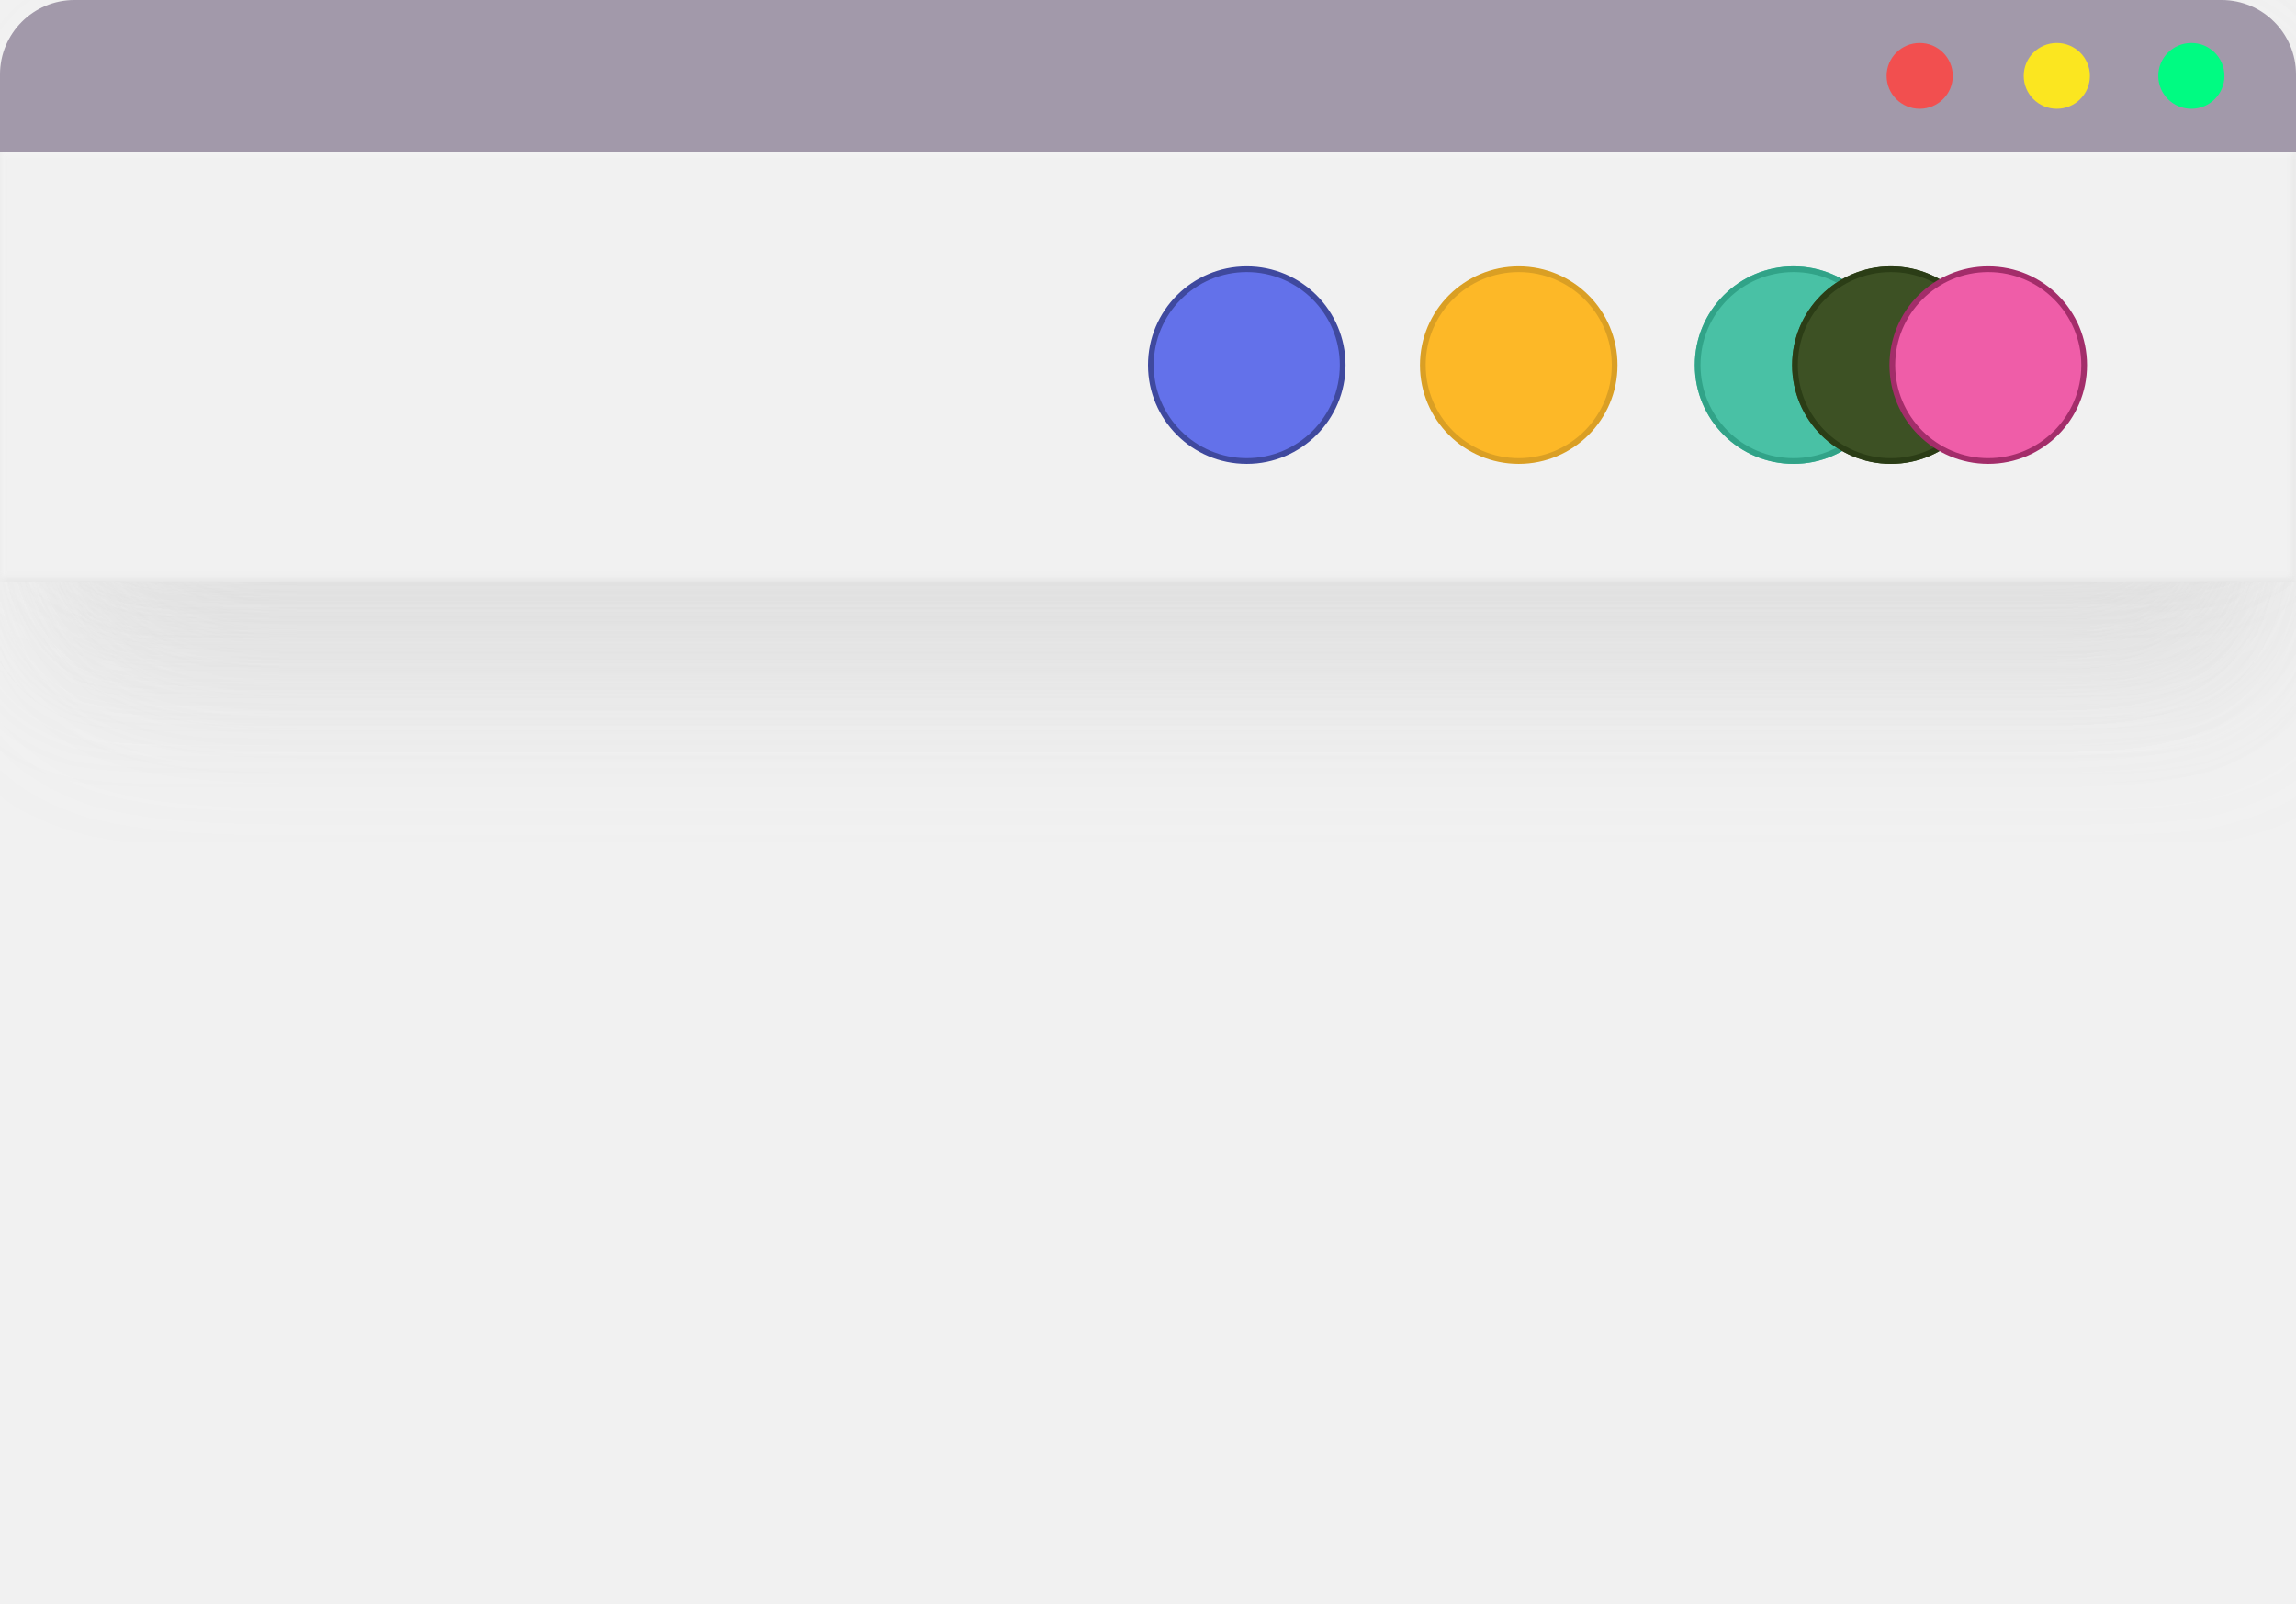
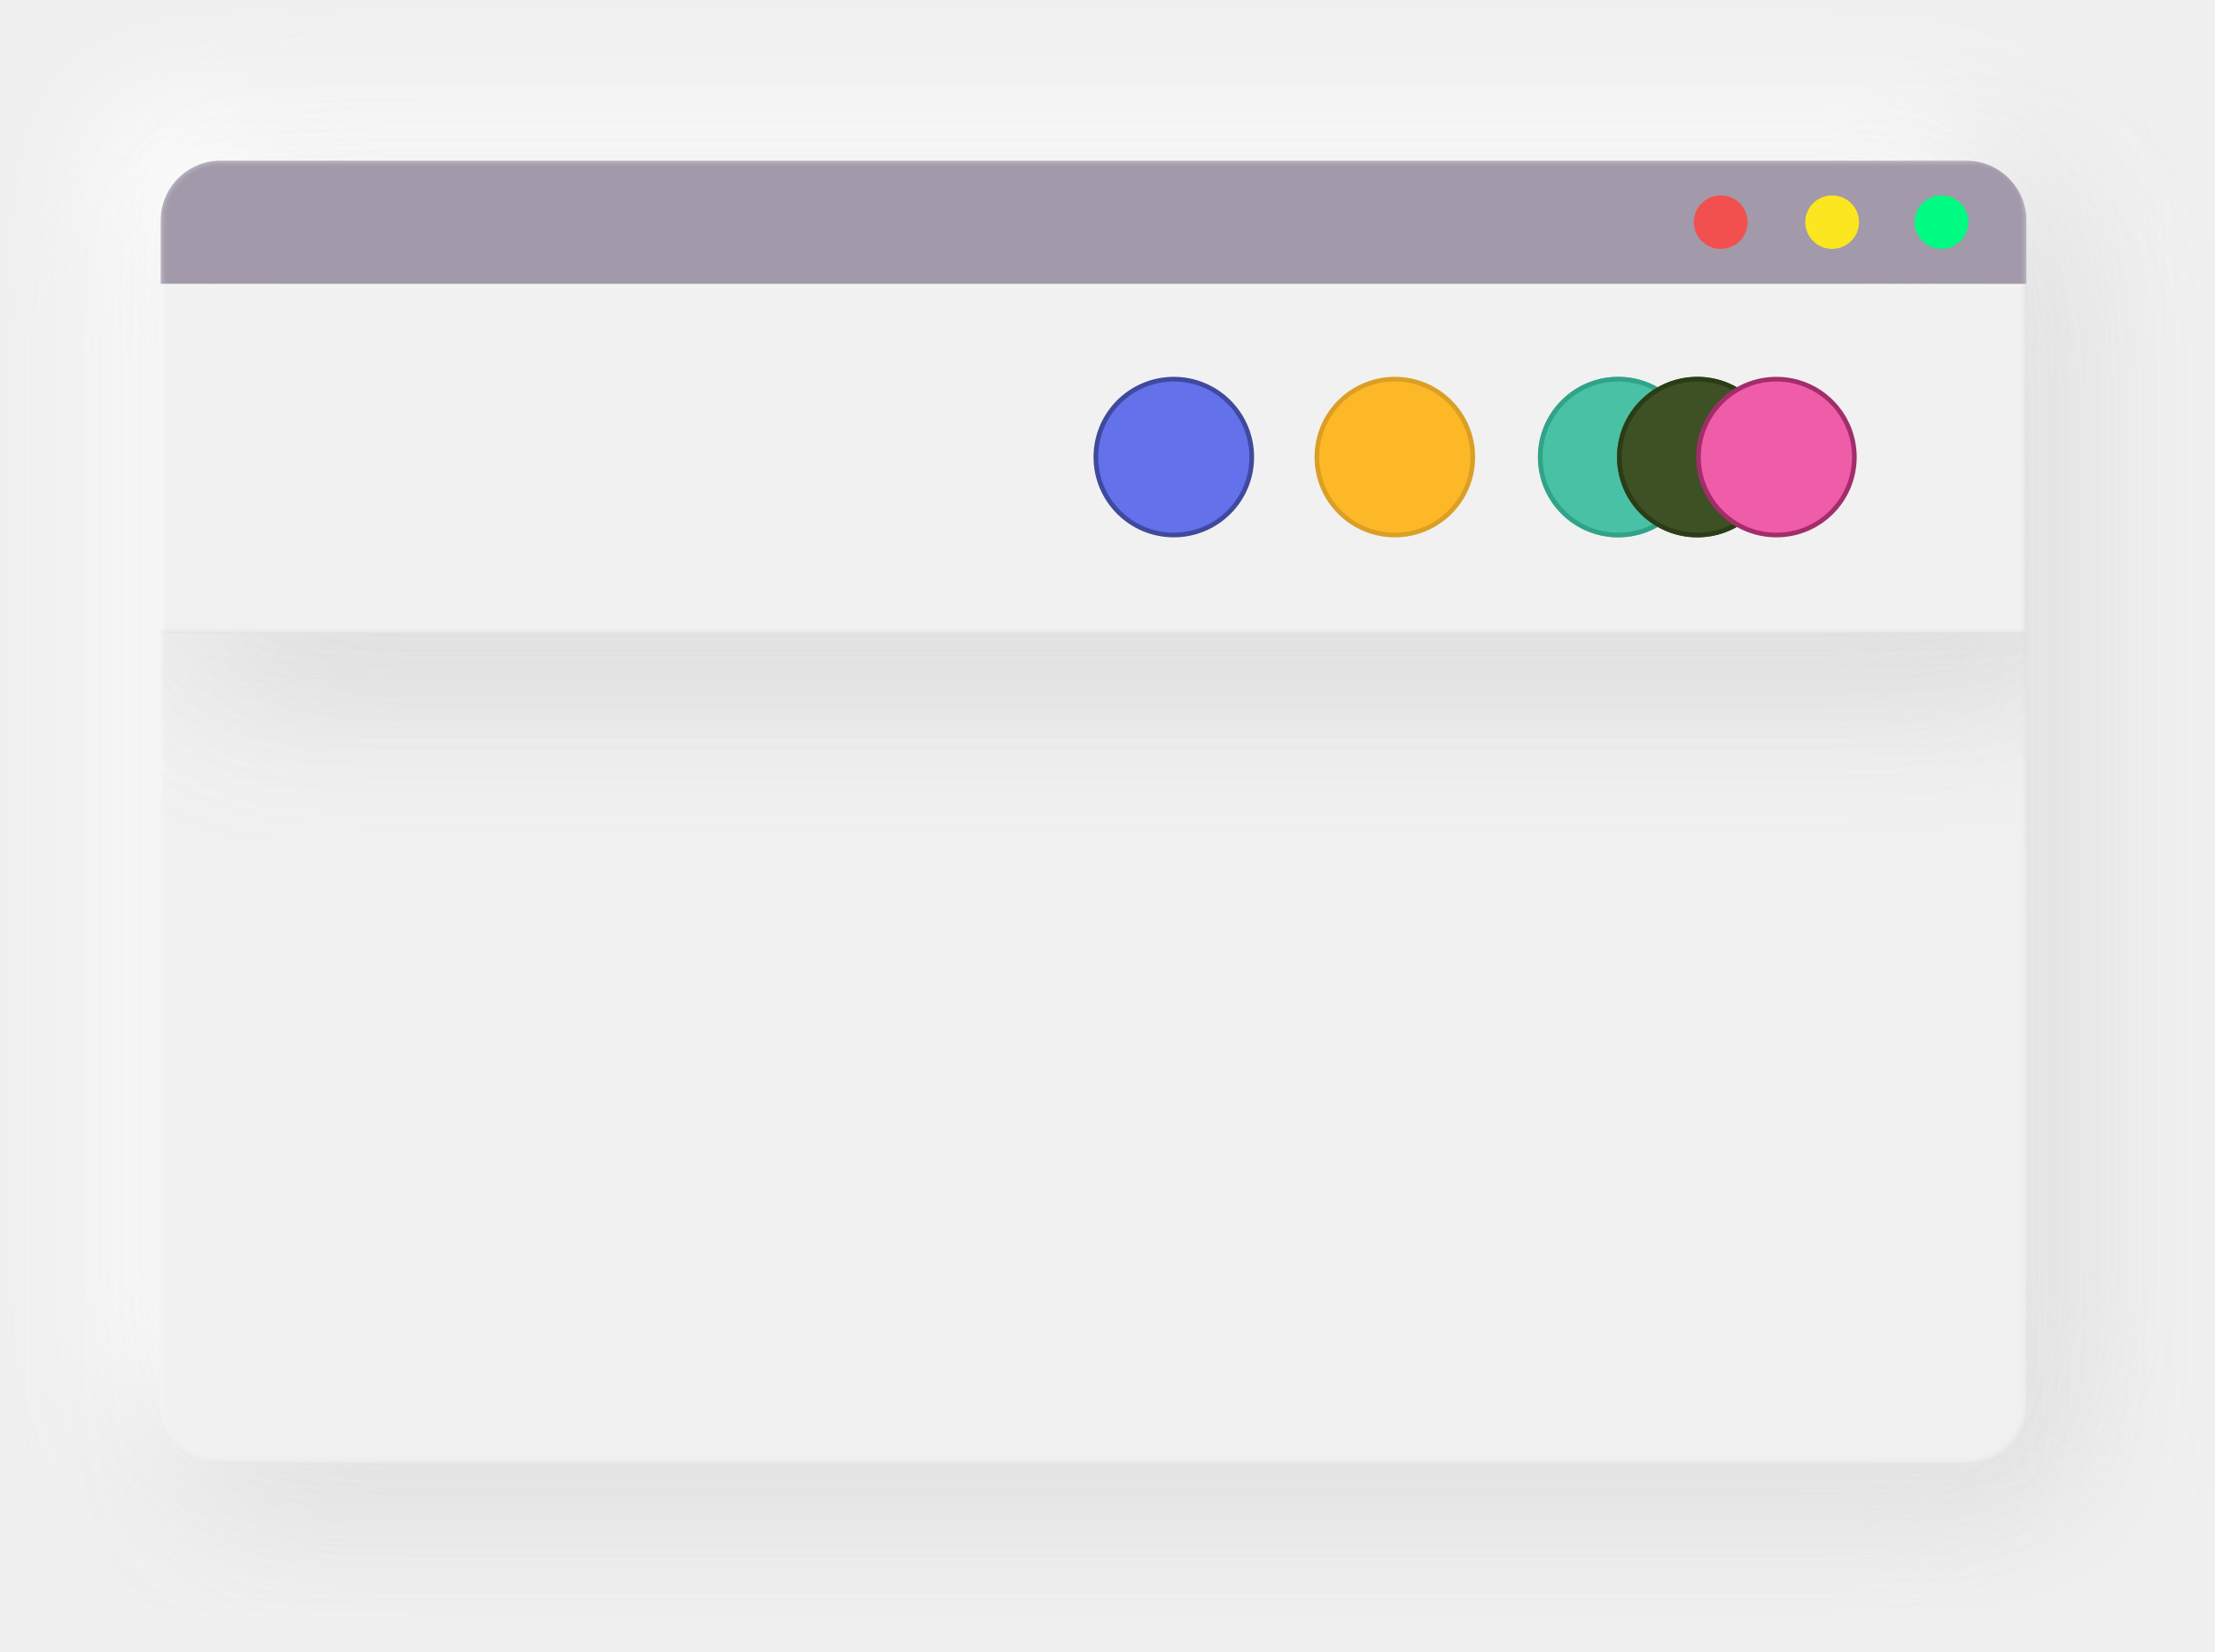
- <svg xmlns="http://www.w3.org/2000/svg" width="802" height="560" viewBox="0 0 802 560" fill="none">
-   <g filter="url(#filter0_d_589_88)">
-     <rect y="53" width="802" height="507" fill="#F1F1F1" />
+ <svg xmlns="http://www.w3.org/2000/svg" width="952" height="710" viewBox="0 0 952 710" fill="none">
+   <g filter="url(#filter0_ddddii_301_4)">
+     <g clip-path="url(#clip0_301_4)">
+       <g filter="url(#filter1_ddddii_301_4)">
+         <g filter="url(#filter2_d_301_4)">
+           <rect x="69" y="122" width="802" height="507" fill="#F1F1F1" />
+         </g>
+         <g filter="url(#filter3_ddddii_301_4)">
+           <rect x="69" y="122" width="802" height="150" fill="#F1F1F1" />
+         </g>
+         <circle cx="504.5" cy="196.5" r="33.5" fill="#6371EA" stroke="#3F499E" stroke-width="2" />
+         <circle cx="599.5" cy="196.5" r="33.5" fill="#FDB827" stroke="#DA9F24" stroke-width="2" />
+         <circle cx="695.5" cy="196.5" r="34.5" fill="#49C1A5" />
+         <circle cx="695.5" cy="196.5" r="33.5" stroke="#31A287" stroke-opacity="0.95" stroke-width="2" />
+         <path d="M764 196.5C764 215.554 748.554 231 729.5 231C710.446 231 695 215.554 695 196.5C695 177.446 710.446 162 729.5 162C748.554 162 764 177.446 764 196.5Z" fill="#3D5124" />
+         <path d="M763 196.5C763 215.002 748.002 230 729.5 230C710.998 230 696 215.002 696 196.5C696 177.998 710.998 163 729.5 163C748.002 163 763 177.998 763 196.5Z" stroke="#2A3C15" stroke-opacity="0.95" stroke-width="2" />
+         <path d="M797 196.5C797 215.002 782.002 230 763.5 230C744.998 230 730 215.002 730 196.5C730 177.998 744.998 163 763.5 163C782.002 163 797 177.998 797 196.5Z" fill="#EF5DA8" stroke="#A32D6A" stroke-width="2" />
+         <path d="M69 95C69 80.641 80.641 69 95 69H845C859.359 69 871 80.641 871 95V122H69V95Z" fill="#A299AA" />
+         <path d="M751.112 95.5C751.112 101.851 745.938 107 739.556 107C733.174 107 728 101.851 728 95.5C728 89.149 733.174 84 739.556 84C745.938 84 751.112 89.149 751.112 95.5Z" fill="#F24F4F" />
+         <path d="M799.005 95.5C799.005 101.851 793.831 107 787.449 107C781.067 107 775.893 101.851 775.893 95.5C775.893 89.149 781.067 84 787.449 84C793.831 84 799.005 89.149 799.005 95.5Z" fill="#FDE71E" fill-opacity="0.98" />
+         <path d="M846 95.5C846 101.851 840.826 107 834.444 107C828.062 107 822.888 101.851 822.888 95.5C822.888 89.149 828.062 84 834.444 84C840.826 84 846 89.149 846 95.5Z" fill="#00FB82" />
+       </g>
+     </g>
  </g>
-   <g filter="url(#filter1_ddddii_589_88)">
-     <rect y="53" width="802" height="150" fill="#F1F1F1" />
-   </g>
-   <circle cx="435.5" cy="127.5" r="33.5" fill="#6371EA" stroke="#3F499E" stroke-width="2" />
-   <circle cx="530.5" cy="127.5" r="33.5" fill="#FDB827" stroke="#DA9F24" stroke-width="2" />
-   <circle cx="626.5" cy="127.5" r="34.5" fill="#49C1A5" />
-   <circle cx="626.5" cy="127.5" r="33.5" stroke="#31A287" stroke-opacity="0.95" stroke-width="2" />
-   <path d="M695 127.5C695 146.554 679.554 162 660.5 162C641.446 162 626 146.554 626 127.5C626 108.446 641.446 93 660.5 93C679.554 93 695 108.446 695 127.5Z" fill="#3D5124" />
-   <path d="M694 127.5C694 146.002 679.002 161 660.5 161C641.998 161 627 146.002 627 127.5C627 108.998 641.998 94 660.5 94C679.002 94 694 108.998 694 127.5Z" stroke="#2A3C15" stroke-opacity="0.95" stroke-width="2" />
-   <path d="M728 127.5C728 146.002 713.002 161 694.5 161C675.998 161 661 146.002 661 127.5C661 108.998 675.998 94 694.5 94C713.002 94 728 108.998 728 127.5Z" fill="#EF5DA8" stroke="#A32D6A" stroke-width="2" />
-   <path d="M0 26C0 11.641 11.641 0 26 0H776C790.359 0 802 11.641 802 26V53H0V26Z" fill="#A299AA" />
-   <path d="M682.112 26.5C682.112 32.851 676.938 38 670.556 38C664.174 38 659 32.851 659 26.5C659 20.149 664.174 15 670.556 15C676.938 15 682.112 20.149 682.112 26.5Z" fill="#F24F4F" />
-   <path d="M730.005 26.5C730.005 32.851 724.831 38 718.449 38C712.067 38 706.893 32.851 706.893 26.5C706.893 20.149 712.067 15 718.449 15C724.831 15 730.005 20.149 730.005 26.5Z" fill="#FDE71E" fill-opacity="0.98" />
-   <path d="M777 26.5C777 32.851 771.826 38 765.444 38C759.062 38 753.888 32.851 753.888 26.5C753.888 20.149 759.062 15 765.444 15C771.826 15 777 20.149 777 26.5Z" fill="#00FB82" />
  <defs>
-     <filter id="filter0_d_589_88" x="-16" y="40" width="834" height="539" filterUnits="userSpaceOnUse" color-interpolation-filters="sRGB">
+     <filter id="filter0_ddddii_301_4" x="0" y="0" width="952" height="710" filterUnits="userSpaceOnUse" color-interpolation-filters="sRGB">
      <feFlood flood-opacity="0" result="BackgroundImageFix" />
      <feColorMatrix in="SourceAlpha" type="matrix" values="0 0 0 0 0 0 0 0 0 0 0 0 0 0 0 0 0 0 127 0" result="hardAlpha" />
-       <feMorphology radius="1" operator="dilate" in="SourceAlpha" result="effect1_dropShadow_589_88" />
+       <feOffset dx="23" dy="23" />
+       <feGaussianBlur stdDeviation="29" />
+       <feColorMatrix type="matrix" values="0 0 0 0 0.871 0 0 0 0 0.871 0 0 0 0 0.871 0 0 0 0.9 0" />
+       <feBlend mode="normal" in2="BackgroundImageFix" result="effect1_dropShadow_301_4" />
+       <feColorMatrix in="SourceAlpha" type="matrix" values="0 0 0 0 0 0 0 0 0 0 0 0 0 0 0 0 0 0 127 0" result="hardAlpha" />
+       <feOffset dx="-23" dy="-23" />
+       <feGaussianBlur stdDeviation="23" />
+       <feColorMatrix type="matrix" values="0 0 0 0 1 0 0 0 0 1 0 0 0 0 1 0 0 0 0.9 0" />
+       <feBlend mode="normal" in2="effect1_dropShadow_301_4" result="effect2_dropShadow_301_4" />
+       <feColorMatrix in="SourceAlpha" type="matrix" values="0 0 0 0 0 0 0 0 0 0 0 0 0 0 0 0 0 0 127 0" result="hardAlpha" />
+       <feOffset dx="23" dy="-23" />
+       <feGaussianBlur stdDeviation="23" />
+       <feColorMatrix type="matrix" values="0 0 0 0 0.871 0 0 0 0 0.871 0 0 0 0 0.871 0 0 0 0.2 0" />
+       <feBlend mode="normal" in2="effect2_dropShadow_301_4" result="effect3_dropShadow_301_4" />
+       <feColorMatrix in="SourceAlpha" type="matrix" values="0 0 0 0 0 0 0 0 0 0 0 0 0 0 0 0 0 0 127 0" result="hardAlpha" />
+       <feOffset dx="-23" dy="23" />
+       <feGaussianBlur stdDeviation="23" />
+       <feColorMatrix type="matrix" values="0 0 0 0 0.871 0 0 0 0 0.871 0 0 0 0 0.871 0 0 0 0.2 0" />
+       <feBlend mode="normal" in2="effect3_dropShadow_301_4" result="effect4_dropShadow_301_4" />
+       <feBlend mode="normal" in="SourceGraphic" in2="effect4_dropShadow_301_4" result="shape" />
+       <feColorMatrix in="SourceAlpha" type="matrix" values="0 0 0 0 0 0 0 0 0 0 0 0 0 0 0 0 0 0 127 0" result="hardAlpha" />
+       <feOffset dx="-1" dy="-1" />
+       <feGaussianBlur stdDeviation="1" />
+       <feComposite in2="hardAlpha" operator="arithmetic" k2="-1" k3="1" />
+       <feColorMatrix type="matrix" values="0 0 0 0 0.871 0 0 0 0 0.871 0 0 0 0 0.871 0 0 0 0.5 0" />
+       <feBlend mode="normal" in2="shape" result="effect5_innerShadow_301_4" />
+       <feColorMatrix in="SourceAlpha" type="matrix" values="0 0 0 0 0 0 0 0 0 0 0 0 0 0 0 0 0 0 127 0" result="hardAlpha" />
+       <feOffset dx="1" dy="1" />
+       <feGaussianBlur stdDeviation="1" />
+       <feComposite in2="hardAlpha" operator="arithmetic" k2="-1" k3="1" />
+       <feColorMatrix type="matrix" values="0 0 0 0 1 0 0 0 0 1 0 0 0 0 1 0 0 0 0.3 0" />
+       <feBlend mode="normal" in2="effect5_innerShadow_301_4" result="effect6_innerShadow_301_4" />
+     </filter>
+     <filter id="filter1_ddddii_301_4" x="0" y="0" width="952" height="710" filterUnits="userSpaceOnUse" color-interpolation-filters="sRGB">
+       <feFlood flood-opacity="0" result="BackgroundImageFix" />
+       <feColorMatrix in="SourceAlpha" type="matrix" values="0 0 0 0 0 0 0 0 0 0 0 0 0 0 0 0 0 0 127 0" result="hardAlpha" />
+       <feOffset dx="23" dy="23" />
+       <feGaussianBlur stdDeviation="29" />
+       <feColorMatrix type="matrix" values="0 0 0 0 0.871 0 0 0 0 0.871 0 0 0 0 0.871 0 0 0 0.9 0" />
+       <feBlend mode="normal" in2="BackgroundImageFix" result="effect1_dropShadow_301_4" />
+       <feColorMatrix in="SourceAlpha" type="matrix" values="0 0 0 0 0 0 0 0 0 0 0 0 0 0 0 0 0 0 127 0" result="hardAlpha" />
+       <feOffset dx="-23" dy="-23" />
+       <feGaussianBlur stdDeviation="23" />
+       <feColorMatrix type="matrix" values="0 0 0 0 1 0 0 0 0 1 0 0 0 0 1 0 0 0 0.9 0" />
+       <feBlend mode="normal" in2="effect1_dropShadow_301_4" result="effect2_dropShadow_301_4" />
+       <feColorMatrix in="SourceAlpha" type="matrix" values="0 0 0 0 0 0 0 0 0 0 0 0 0 0 0 0 0 0 127 0" result="hardAlpha" />
+       <feOffset dx="23" dy="-23" />
+       <feGaussianBlur stdDeviation="23" />
+       <feColorMatrix type="matrix" values="0 0 0 0 0.871 0 0 0 0 0.871 0 0 0 0 0.871 0 0 0 0.2 0" />
+       <feBlend mode="normal" in2="effect2_dropShadow_301_4" result="effect3_dropShadow_301_4" />
+       <feColorMatrix in="SourceAlpha" type="matrix" values="0 0 0 0 0 0 0 0 0 0 0 0 0 0 0 0 0 0 127 0" result="hardAlpha" />
+       <feOffset dx="-23" dy="23" />
+       <feGaussianBlur stdDeviation="23" />
+       <feColorMatrix type="matrix" values="0 0 0 0 0.871 0 0 0 0 0.871 0 0 0 0 0.871 0 0 0 0.2 0" />
+       <feBlend mode="normal" in2="effect3_dropShadow_301_4" result="effect4_dropShadow_301_4" />
+       <feBlend mode="normal" in="SourceGraphic" in2="effect4_dropShadow_301_4" result="shape" />
+       <feColorMatrix in="SourceAlpha" type="matrix" values="0 0 0 0 0 0 0 0 0 0 0 0 0 0 0 0 0 0 127 0" result="hardAlpha" />
+       <feOffset dx="-1" dy="-1" />
+       <feGaussianBlur stdDeviation="1" />
+       <feComposite in2="hardAlpha" operator="arithmetic" k2="-1" k3="1" />
+       <feColorMatrix type="matrix" values="0 0 0 0 0.871 0 0 0 0 0.871 0 0 0 0 0.871 0 0 0 0.5 0" />
+       <feBlend mode="normal" in2="shape" result="effect5_innerShadow_301_4" />
+       <feColorMatrix in="SourceAlpha" type="matrix" values="0 0 0 0 0 0 0 0 0 0 0 0 0 0 0 0 0 0 127 0" result="hardAlpha" />
+       <feOffset dx="1" dy="1" />
+       <feGaussianBlur stdDeviation="1" />
+       <feComposite in2="hardAlpha" operator="arithmetic" k2="-1" k3="1" />
+       <feColorMatrix type="matrix" values="0 0 0 0 1 0 0 0 0 1 0 0 0 0 1 0 0 0 0.3 0" />
+       <feBlend mode="normal" in2="effect5_innerShadow_301_4" result="effect6_innerShadow_301_4" />
+     </filter>
+     <filter id="filter2_d_301_4" x="53" y="109" width="834" height="539" filterUnits="userSpaceOnUse" color-interpolation-filters="sRGB">
+       <feFlood flood-opacity="0" result="BackgroundImageFix" />
+       <feColorMatrix in="SourceAlpha" type="matrix" values="0 0 0 0 0 0 0 0 0 0 0 0 0 0 0 0 0 0 127 0" result="hardAlpha" />
+       <feMorphology radius="1" operator="dilate" in="SourceAlpha" result="effect1_dropShadow_301_4" />
      <feOffset dy="3" />
      <feGaussianBlur stdDeviation="7.5" />
      <feComposite in2="hardAlpha" operator="out" />
      <feColorMatrix type="matrix" values="0 0 0 0 0.553 0 0 0 0 0.259 0 0 0 0 0.847 0 0 0 0.13 0" />
-       <feBlend mode="normal" in2="BackgroundImageFix" result="effect1_dropShadow_589_88" />
-       <feBlend mode="normal" in="SourceGraphic" in2="effect1_dropShadow_589_88" result="shape" />
+       <feBlend mode="normal" in2="BackgroundImageFix" result="effect1_dropShadow_301_4" />
+       <feBlend mode="normal" in="SourceGraphic" in2="effect1_dropShadow_301_4" result="shape" />
    </filter>
-     <filter id="filter1_ddddii_589_88" x="-78" y="-25" width="971" height="319" filterUnits="userSpaceOnUse" color-interpolation-filters="sRGB">
+     <filter id="filter3_ddddii_301_4" x="-9" y="44" width="971" height="319" filterUnits="userSpaceOnUse" color-interpolation-filters="sRGB">
      <feFlood flood-opacity="0" result="BackgroundImageFix" />
      <feColorMatrix in="SourceAlpha" type="matrix" values="0 0 0 0 0 0 0 0 0 0 0 0 0 0 0 0 0 0 127 0" result="hardAlpha" />
      <feOffset dx="26" dy="26" />
      <feGaussianBlur stdDeviation="32.5" />
      <feColorMatrix type="matrix" values="0 0 0 0 0.851 0 0 0 0 0.851 0 0 0 0 0.851 0 0 0 0.9 0" />
-       <feBlend mode="normal" in2="BackgroundImageFix" result="effect1_dropShadow_589_88" />
+       <feBlend mode="normal" in2="BackgroundImageFix" result="effect1_dropShadow_301_4" />
      <feColorMatrix in="SourceAlpha" type="matrix" values="0 0 0 0 0 0 0 0 0 0 0 0 0 0 0 0 0 0 127 0" result="hardAlpha" />
      <feOffset dx="-26" dy="-26" />
      <feGaussianBlur stdDeviation="26" />
      <feColorMatrix type="matrix" values="0 0 0 0 1 0 0 0 0 1 0 0 0 0 1 0 0 0 0.9 0" />
-       <feBlend mode="normal" in2="effect1_dropShadow_589_88" result="effect2_dropShadow_589_88" />
+       <feBlend mode="normal" in2="effect1_dropShadow_301_4" result="effect2_dropShadow_301_4" />
      <feColorMatrix in="SourceAlpha" type="matrix" values="0 0 0 0 0 0 0 0 0 0 0 0 0 0 0 0 0 0 127 0" result="hardAlpha" />
      <feOffset dx="26" dy="-26" />
      <feGaussianBlur stdDeviation="26" />
      <feColorMatrix type="matrix" values="0 0 0 0 0.851 0 0 0 0 0.851 0 0 0 0 0.851 0 0 0 0.2 0" />
-       <feBlend mode="normal" in2="effect2_dropShadow_589_88" result="effect3_dropShadow_589_88" />
+       <feBlend mode="normal" in2="effect2_dropShadow_301_4" result="effect3_dropShadow_301_4" />
      <feColorMatrix in="SourceAlpha" type="matrix" values="0 0 0 0 0 0 0 0 0 0 0 0 0 0 0 0 0 0 127 0" result="hardAlpha" />
      <feOffset dx="-26" dy="26" />
      <feGaussianBlur stdDeviation="26" />
      <feColorMatrix type="matrix" values="0 0 0 0 0.851 0 0 0 0 0.851 0 0 0 0 0.851 0 0 0 0.2 0" />
-       <feBlend mode="normal" in2="effect3_dropShadow_589_88" result="effect4_dropShadow_589_88" />
-       <feBlend mode="normal" in="SourceGraphic" in2="effect4_dropShadow_589_88" result="shape" />
+       <feBlend mode="normal" in2="effect3_dropShadow_301_4" result="effect4_dropShadow_301_4" />
+       <feBlend mode="normal" in="SourceGraphic" in2="effect4_dropShadow_301_4" result="shape" />
      <feColorMatrix in="SourceAlpha" type="matrix" values="0 0 0 0 0 0 0 0 0 0 0 0 0 0 0 0 0 0 127 0" result="hardAlpha" />
      <feOffset dx="-1" dy="-1" />
      <feGaussianBlur stdDeviation="1" />
      <feComposite in2="hardAlpha" operator="arithmetic" k2="-1" k3="1" />
      <feColorMatrix type="matrix" values="0 0 0 0 0.851 0 0 0 0 0.851 0 0 0 0 0.851 0 0 0 0.5 0" />
-       <feBlend mode="normal" in2="shape" result="effect5_innerShadow_589_88" />
+       <feBlend mode="normal" in2="shape" result="effect5_innerShadow_301_4" />
      <feColorMatrix in="SourceAlpha" type="matrix" values="0 0 0 0 0 0 0 0 0 0 0 0 0 0 0 0 0 0 127 0" result="hardAlpha" />
      <feOffset dx="1" dy="1" />
      <feGaussianBlur stdDeviation="1" />
      <feComposite in2="hardAlpha" operator="arithmetic" k2="-1" k3="1" />
      <feColorMatrix type="matrix" values="0 0 0 0 1 0 0 0 0 1 0 0 0 0 1 0 0 0 0.3 0" />
-       <feBlend mode="normal" in2="effect5_innerShadow_589_88" result="effect6_innerShadow_589_88" />
+       <feBlend mode="normal" in2="effect5_innerShadow_301_4" result="effect6_innerShadow_301_4" />
    </filter>
+     <clipPath id="clip0_301_4">
+       <rect x="69" y="69" width="802" height="560" rx="25" fill="white" />
+     </clipPath>
  </defs>
</svg>
